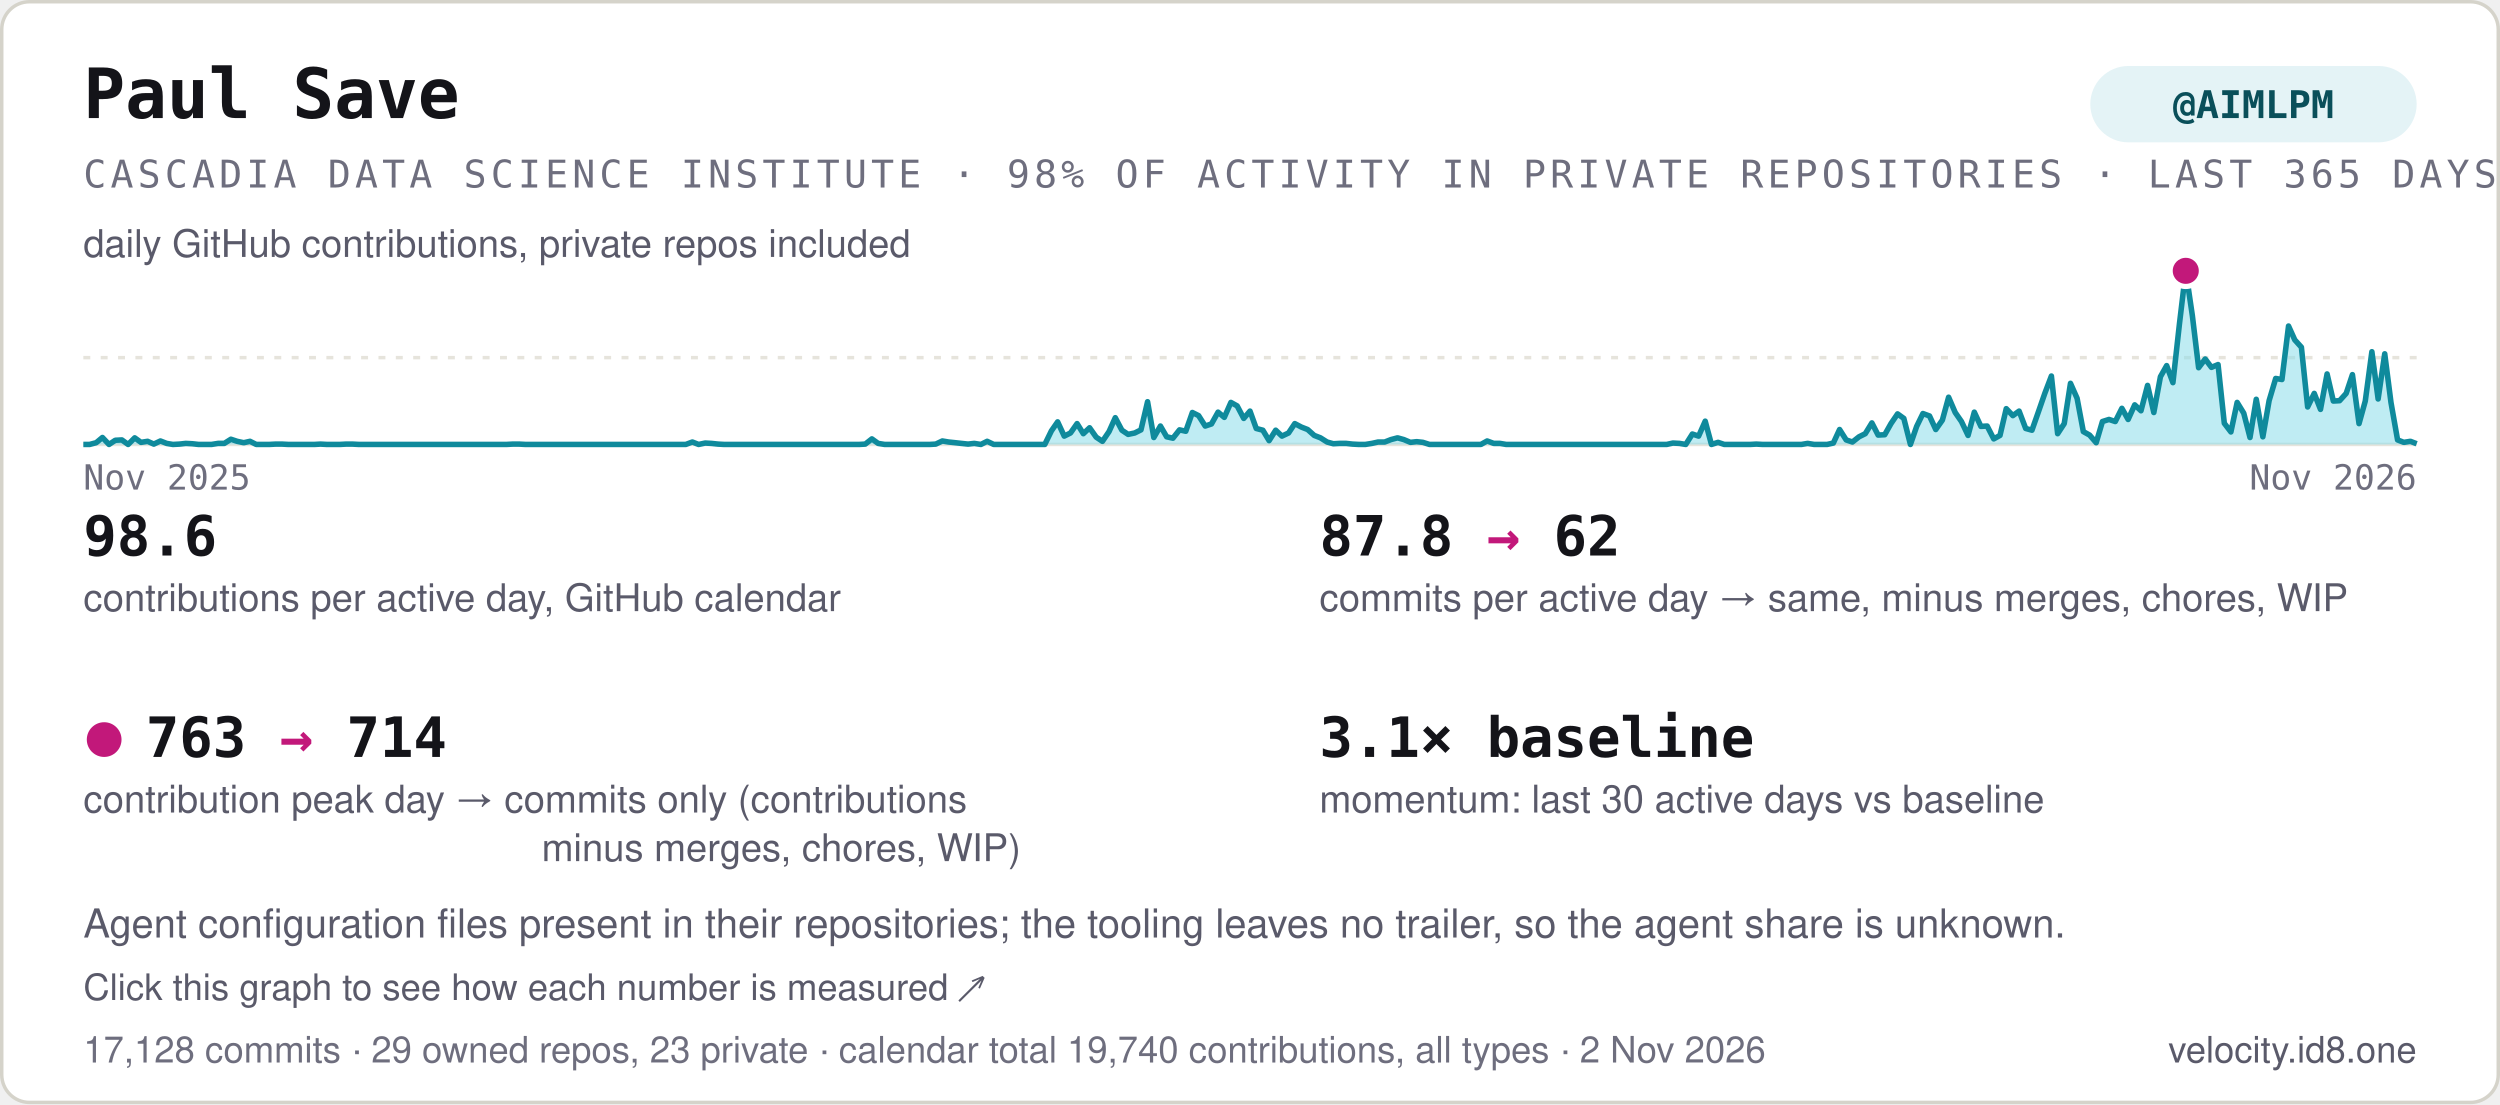
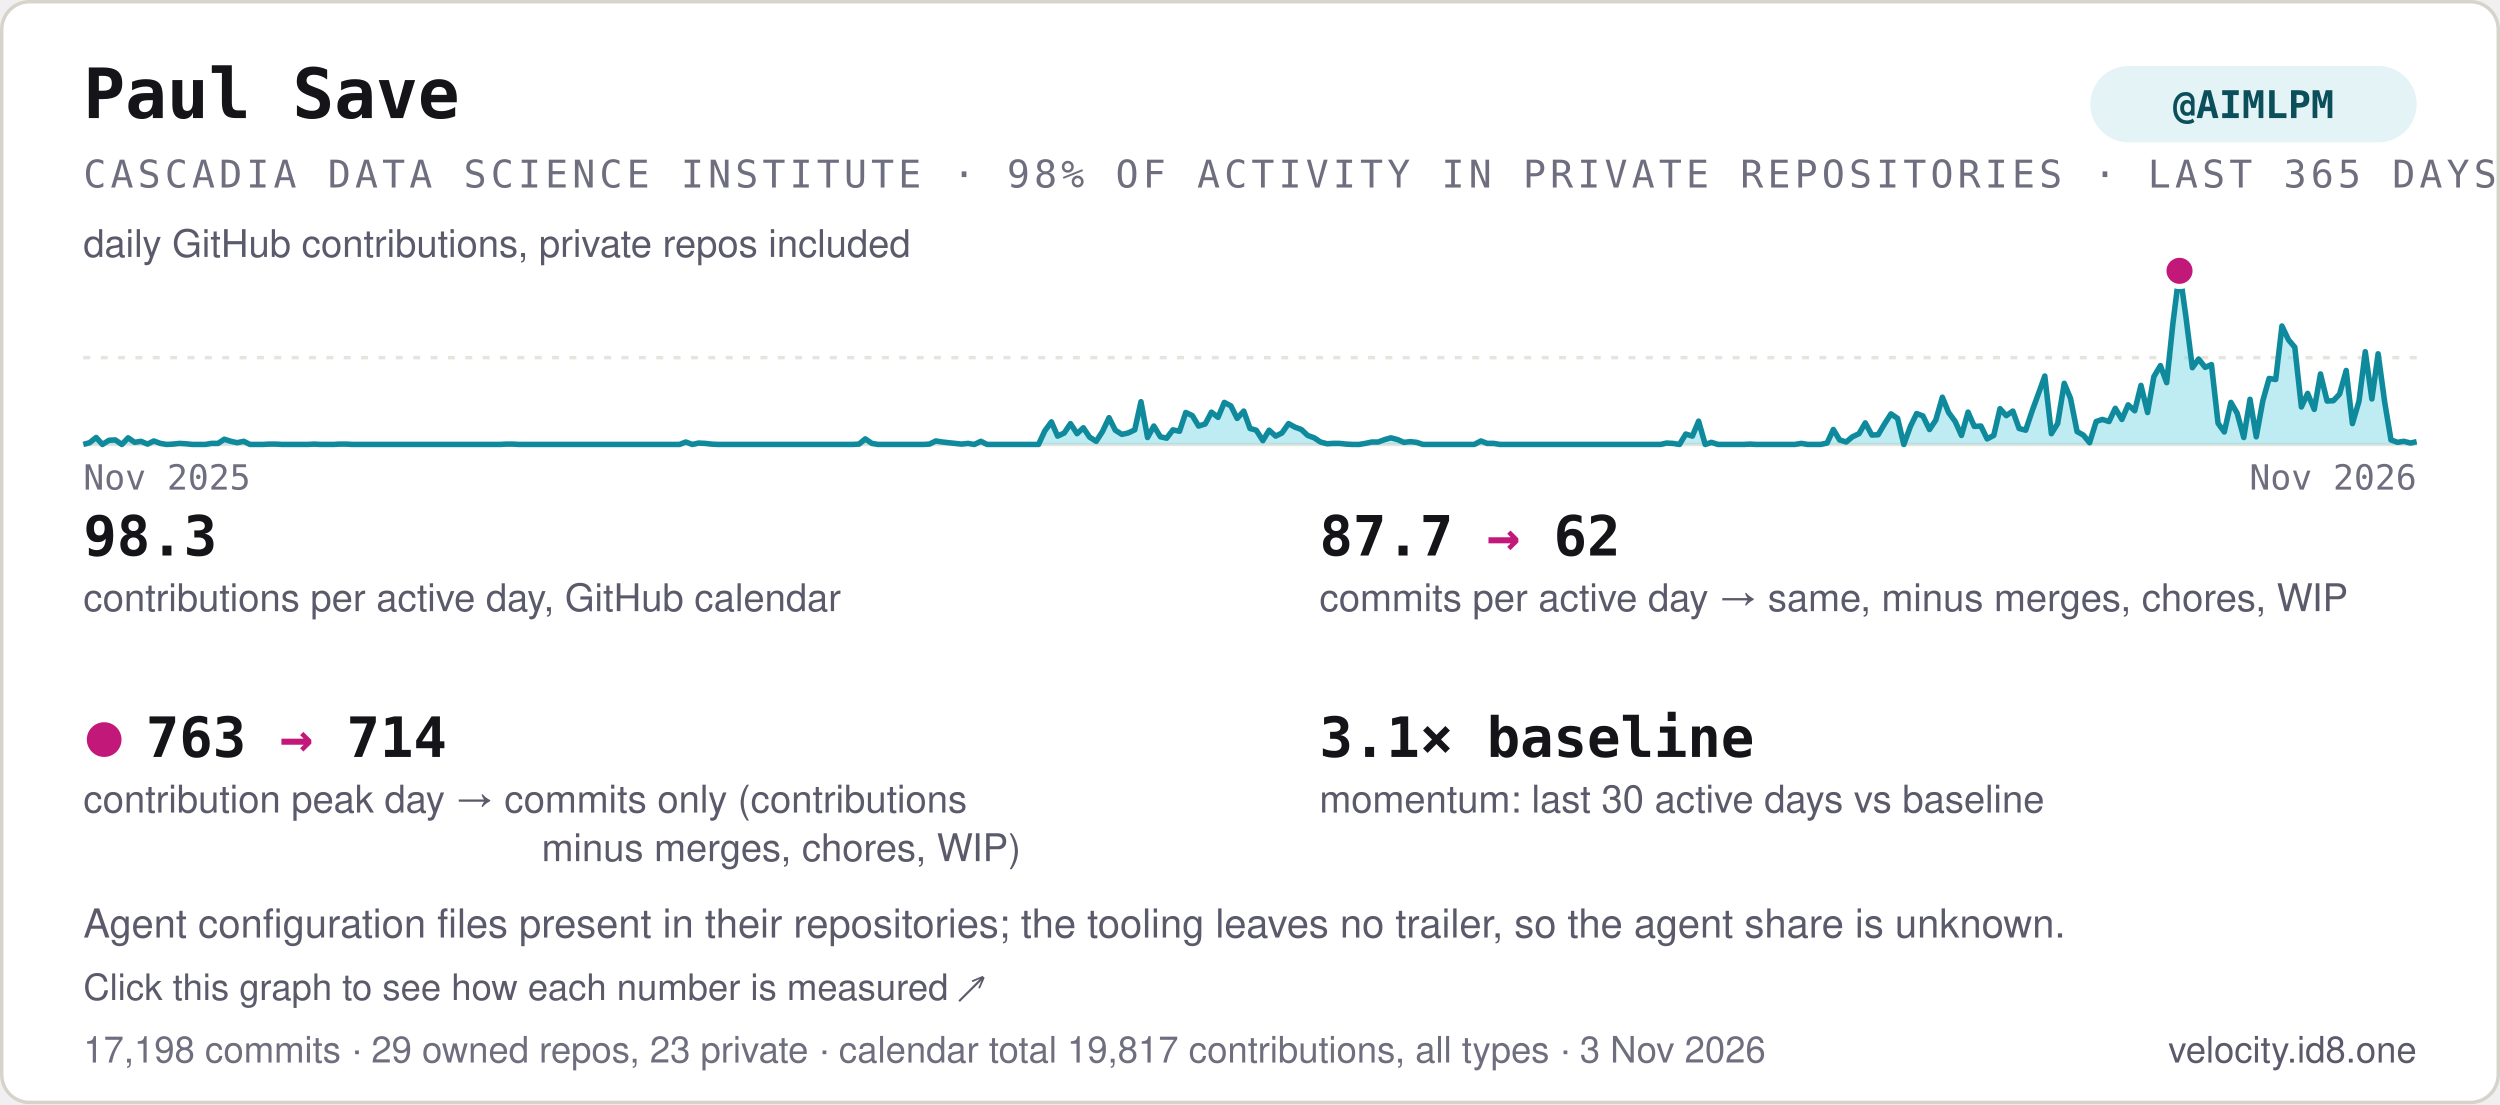
<svg xmlns="http://www.w3.org/2000/svg" width="720" height="318" viewBox="0 0 720 318" role="img" aria-label="Paul Save: Velocity Graph">
  <rect x="0.5" y="0.5" width="719" height="317" rx="8" fill="#FFFFFF" stroke="#D5D3CA" />
  <text x="24" y="34" font-family="Departure Mono, JetBrains Mono, ui-monospace, Menlo, monospace" font-size="20" font-weight="700" fill="#141419">Paul Save</text>
  <text x="24" y="54" font-family="Departure Mono, JetBrains Mono, ui-monospace, Menlo, monospace" font-size="11" letter-spacing="1.2" fill="#6E6E7E">CASCADIA DATA SCIENCE INSTITUTE · 98% OF ACTIVITY IN PRIVATE REPOSITORIES · LAST 365 DAYS</text>
  <rect x="602" y="19" width="94" height="22" rx="11" fill="#E4F3F6" />
  <text x="649" y="34" text-anchor="middle" font-family="Departure Mono, JetBrains Mono, ui-monospace, Menlo, monospace" font-size="11" font-weight="600" fill="#0A4F5A">@AIMLPM</text>
  <line x1="24" x2="696" y1="128" y2="128" stroke="#E6E4DC" />
  <line x1="24" x2="696" y1="103.0" y2="103.0" stroke="#E6E4DC" stroke-dasharray="2 3" />
-   <path d="M24.0,128.0 L25.8,128.0 L27.7,127.5 L29.5,126.0 L31.4,128.0 L33.2,126.8 L35.1,126.7 L36.9,128.0 L38.8,126.1 L40.6,127.4 L42.5,127.1 L44.3,127.9 L46.2,127.0 L48.0,127.7 L49.8,128.0 L51.7,127.9 L53.5,127.7 L55.4,127.8 L57.2,128.0 L59.1,128.0 L60.9,128.0 L62.8,127.7 L64.6,127.7 L66.5,126.5 L68.3,127.1 L70.2,127.5 L72.0,127.1 L73.8,128.0 L75.7,128.0 L77.5,128.0 L79.4,127.9 L81.2,127.9 L83.1,128.0 L84.9,128.0 L86.8,128.0 L88.6,128.0 L90.5,128.0 L92.3,127.9 L94.2,128.0 L96.0,128.0 L97.8,128.0 L99.7,127.9 L101.5,127.9 L103.4,128.0 L105.2,128.0 L107.1,128.0 L108.9,128.0 L110.8,128.0 L112.6,128.0 L114.5,128.0 L116.3,128.0 L118.2,128.0 L120.0,128.0 L121.8,128.0 L123.7,128.0 L125.5,128.0 L127.4,128.0 L129.2,128.0 L131.1,128.0 L132.9,128.0 L134.8,128.0 L136.6,128.0 L138.5,128.0 L140.3,128.0 L142.2,128.0 L144.0,128.0 L145.8,128.0 L147.7,127.9 L149.5,127.9 L151.4,128.0 L153.2,128.0 L155.1,128.0 L156.9,128.0 L158.8,128.0 L160.6,128.0 L162.5,128.0 L164.3,128.0 L166.2,128.0 L168.0,128.0 L169.8,128.0 L171.7,128.0 L173.5,128.0 L175.4,128.0 L177.2,128.0 L179.1,128.0 L180.9,128.0 L182.8,128.0 L184.6,128.0 L186.5,128.0 L188.3,128.0 L190.2,128.0 L192.0,128.0 L193.8,128.0 L195.7,128.0 L197.5,128.0 L199.4,127.3 L201.2,128.0 L203.1,127.6 L204.9,127.7 L206.8,127.9 L208.6,128.0 L210.5,128.0 L212.3,128.0 L214.2,128.0 L216.0,128.0 L217.8,128.0 L219.7,128.0 L221.5,128.0 L223.4,128.0 L225.2,128.0 L227.1,128.0 L228.9,128.0 L230.8,128.0 L232.6,128.0 L234.5,128.0 L236.3,128.0 L238.2,128.0 L240.0,128.0 L241.8,128.0 L243.7,128.0 L245.5,128.0 L247.4,128.0 L249.2,127.9 L251.1,126.4 L252.9,127.7 L254.8,128.0 L256.6,128.0 L258.5,128.0 L260.3,128.0 L262.2,128.0 L264.0,128.0 L265.8,128.0 L267.7,128.0 L269.5,127.9 L271.4,127.0 L273.2,127.3 L275.1,127.5 L276.9,127.7 L278.8,127.9 L280.6,127.7 L282.5,128.0 L284.3,127.1 L286.2,128.0 L288.0,128.0 L289.8,128.0 L291.7,128.0 L293.5,128.0 L295.4,128.0 L297.2,128.0 L299.1,128.0 L300.9,128.0 L302.8,124.1 L304.6,121.5 L306.5,125.6 L308.3,124.7 L310.2,122.0 L312.0,124.9 L313.8,123.2 L315.7,125.9 L317.5,127.1 L319.4,124.3 L321.2,120.3 L323.1,123.9 L324.9,125.1 L326.8,124.7 L328.6,123.8 L330.5,115.7 L332.3,126.0 L334.2,122.7 L336.0,125.8 L337.8,126.2 L339.7,123.8 L341.5,124.2 L343.4,118.8 L345.2,119.7 L347.1,122.7 L348.9,122.1 L350.8,118.7 L352.6,120.2 L354.5,115.9 L356.3,116.9 L358.2,120.5 L360.0,118.4 L361.8,123.4 L363.7,123.9 L365.5,126.9 L367.4,123.9 L369.2,125.6 L371.1,124.7 L372.9,122.0 L374.8,123.0 L376.6,123.7 L378.5,125.4 L380.3,126.1 L382.2,127.3 L384.0,127.8 L385.8,127.7 L387.7,127.7 L389.5,127.9 L391.4,128.0 L393.2,128.0 L395.1,127.7 L396.9,127.3 L398.8,127.3 L400.6,126.6 L402.5,126.1 L404.3,126.6 L406.2,127.4 L408.0,127.2 L409.8,127.4 L411.7,128.0 L413.5,128.0 L415.4,128.0 L417.2,128.0 L419.1,128.0 L420.9,128.0 L422.8,128.0 L424.6,128.0 L426.5,128.0 L428.3,127.0 L430.2,127.7 L432.0,127.7 L433.8,128.0 L435.7,128.0 L437.5,128.0 L439.4,128.0 L441.2,128.0 L443.1,128.0 L444.9,128.0 L446.8,128.0 L448.6,128.0 L450.5,128.0 L452.3,128.0 L454.2,128.0 L456.0,128.0 L457.8,128.0 L459.7,128.0 L461.5,128.0 L463.4,128.0 L465.2,128.0 L467.1,128.0 L468.9,128.0 L470.8,128.0 L472.6,128.0 L474.5,128.0 L476.3,128.0 L478.2,128.0 L480.0,128.0 L481.8,127.6 L483.7,127.7 L485.5,128.0 L487.4,125.0 L489.2,125.6 L491.1,121.3 L492.9,128.0 L494.8,127.4 L496.6,128.0 L498.5,128.0 L500.3,128.0 L502.2,128.0 L504.0,128.0 L505.8,127.9 L507.7,128.0 L509.5,128.0 L511.4,128.0 L513.2,128.0 L515.1,128.0 L516.9,128.0 L518.8,128.0 L520.6,127.7 L522.5,128.0 L524.3,128.0 L526.2,128.0 L528.0,127.6 L529.8,123.7 L531.7,126.7 L533.5,127.3 L535.4,125.8 L537.2,124.9 L539.1,121.8 L540.9,125.3 L542.8,125.2 L544.6,122.0 L546.5,119.2 L548.3,120.5 L550.2,128.0 L552.0,122.8 L553.8,119.1 L555.7,119.8 L557.5,123.7 L559.4,121.0 L561.2,114.4 L563.1,118.8 L564.9,121.4 L566.8,125.4 L568.6,118.7 L570.5,122.8 L572.3,122.7 L574.2,126.4 L576.0,125.4 L577.8,117.7 L579.7,119.7 L581.5,118.4 L583.4,123.4 L585.2,123.9 L587.1,118.5 L588.9,113.3 L590.8,108.3 L592.6,124.9 L594.5,122.0 L596.3,110.4 L598.2,114.7 L600.0,124.3 L601.8,125.3 L603.7,127.5 L605.5,121.4 L607.4,120.8 L609.2,121.4 L611.1,117.6 L612.9,120.8 L614.8,116.6 L616.6,118.3 L618.5,111.0 L620.3,118.8 L622.2,108.5 L624.0,105.3 L625.8,110.2 L627.7,93.1 L629.5,78.0 L631.4,90.9 L633.2,105.9 L635.1,103.4 L636.9,105.8 L638.8,105.0 L640.6,121.9 L642.5,124.4 L644.3,115.9 L646.2,119.0 L648.0,126.0 L649.8,115.0 L651.7,125.8 L653.5,115.4 L655.4,109.0 L657.2,109.3 L659.1,93.9 L660.9,97.9 L662.8,100.0 L664.6,117.2 L666.5,113.3 L668.3,117.9 L670.2,107.7 L672.0,115.5 L673.8,115.4 L675.7,113.3 L677.5,107.9 L679.4,122.0 L681.2,115.5 L683.1,101.3 L684.9,114.9 L686.8,101.9 L688.6,115.9 L690.5,126.7 L692.3,127.4 L694.2,127.1 L696.0,127.8 L696.0,128 L24,128 Z" fill="#8ADCE8" fill-opacity="0.55" />
-   <path d="M24.0,128.0 L25.8,128.0 L27.7,127.5 L29.5,126.0 L31.4,128.0 L33.2,126.8 L35.1,126.7 L36.9,128.0 L38.8,126.1 L40.6,127.4 L42.5,127.1 L44.3,127.9 L46.2,127.0 L48.0,127.7 L49.8,128.0 L51.7,127.9 L53.5,127.7 L55.4,127.8 L57.2,128.0 L59.1,128.0 L60.9,128.0 L62.8,127.7 L64.6,127.7 L66.5,126.5 L68.3,127.1 L70.2,127.5 L72.0,127.1 L73.8,128.0 L75.7,128.0 L77.5,128.0 L79.4,127.9 L81.2,127.9 L83.1,128.0 L84.9,128.0 L86.8,128.0 L88.6,128.0 L90.5,128.0 L92.3,127.9 L94.2,128.0 L96.0,128.0 L97.8,128.0 L99.7,127.9 L101.5,127.9 L103.4,128.0 L105.2,128.0 L107.1,128.0 L108.9,128.0 L110.8,128.0 L112.6,128.0 L114.5,128.0 L116.3,128.0 L118.2,128.0 L120.0,128.0 L121.8,128.0 L123.7,128.0 L125.5,128.0 L127.4,128.0 L129.2,128.0 L131.1,128.0 L132.9,128.0 L134.8,128.0 L136.6,128.0 L138.5,128.0 L140.3,128.0 L142.2,128.0 L144.0,128.0 L145.8,128.0 L147.7,127.9 L149.5,127.9 L151.4,128.0 L153.2,128.0 L155.1,128.0 L156.9,128.0 L158.8,128.0 L160.6,128.0 L162.5,128.0 L164.3,128.0 L166.2,128.0 L168.0,128.0 L169.8,128.0 L171.7,128.0 L173.5,128.0 L175.4,128.0 L177.2,128.0 L179.1,128.0 L180.9,128.0 L182.8,128.0 L184.6,128.0 L186.5,128.0 L188.3,128.0 L190.2,128.0 L192.0,128.0 L193.8,128.0 L195.7,128.0 L197.5,128.0 L199.4,127.3 L201.2,128.0 L203.1,127.6 L204.9,127.7 L206.8,127.9 L208.6,128.0 L210.5,128.0 L212.3,128.0 L214.2,128.0 L216.0,128.0 L217.8,128.0 L219.7,128.0 L221.5,128.0 L223.4,128.0 L225.2,128.0 L227.1,128.0 L228.9,128.0 L230.8,128.0 L232.6,128.0 L234.5,128.0 L236.3,128.0 L238.2,128.0 L240.0,128.0 L241.8,128.0 L243.7,128.0 L245.5,128.0 L247.4,128.0 L249.2,127.9 L251.1,126.4 L252.9,127.7 L254.8,128.0 L256.6,128.0 L258.5,128.0 L260.3,128.0 L262.2,128.0 L264.0,128.0 L265.8,128.0 L267.7,128.0 L269.5,127.9 L271.4,127.0 L273.2,127.3 L275.1,127.5 L276.9,127.7 L278.8,127.9 L280.6,127.7 L282.5,128.0 L284.3,127.1 L286.2,128.0 L288.0,128.0 L289.8,128.0 L291.7,128.0 L293.5,128.0 L295.4,128.0 L297.2,128.0 L299.1,128.0 L300.9,128.0 L302.8,124.1 L304.6,121.5 L306.5,125.6 L308.3,124.7 L310.2,122.0 L312.0,124.9 L313.8,123.2 L315.7,125.9 L317.5,127.1 L319.4,124.3 L321.2,120.3 L323.1,123.9 L324.9,125.1 L326.8,124.7 L328.6,123.8 L330.5,115.7 L332.3,126.0 L334.2,122.7 L336.0,125.8 L337.8,126.2 L339.7,123.8 L341.5,124.2 L343.4,118.8 L345.2,119.7 L347.1,122.7 L348.9,122.1 L350.8,118.7 L352.6,120.2 L354.5,115.9 L356.3,116.9 L358.2,120.5 L360.0,118.4 L361.8,123.4 L363.7,123.9 L365.5,126.9 L367.4,123.9 L369.2,125.6 L371.1,124.7 L372.9,122.0 L374.8,123.0 L376.6,123.7 L378.5,125.4 L380.3,126.1 L382.2,127.3 L384.0,127.8 L385.8,127.7 L387.7,127.7 L389.5,127.9 L391.4,128.0 L393.2,128.0 L395.1,127.7 L396.9,127.3 L398.8,127.3 L400.6,126.6 L402.5,126.1 L404.3,126.6 L406.2,127.4 L408.0,127.2 L409.8,127.4 L411.7,128.0 L413.5,128.0 L415.4,128.0 L417.2,128.0 L419.1,128.0 L420.9,128.0 L422.8,128.0 L424.6,128.0 L426.5,128.0 L428.3,127.0 L430.2,127.7 L432.0,127.7 L433.8,128.0 L435.7,128.0 L437.5,128.0 L439.4,128.0 L441.2,128.0 L443.1,128.0 L444.9,128.0 L446.8,128.0 L448.6,128.0 L450.5,128.0 L452.3,128.0 L454.2,128.0 L456.0,128.0 L457.8,128.0 L459.7,128.0 L461.5,128.0 L463.4,128.0 L465.2,128.0 L467.1,128.0 L468.9,128.0 L470.8,128.0 L472.6,128.0 L474.5,128.0 L476.3,128.0 L478.2,128.0 L480.0,128.0 L481.8,127.6 L483.7,127.7 L485.5,128.0 L487.4,125.0 L489.2,125.6 L491.1,121.3 L492.9,128.0 L494.8,127.4 L496.6,128.0 L498.5,128.0 L500.3,128.0 L502.2,128.0 L504.0,128.0 L505.8,127.9 L507.7,128.0 L509.5,128.0 L511.4,128.0 L513.2,128.0 L515.1,128.0 L516.9,128.0 L518.8,128.0 L520.6,127.7 L522.5,128.0 L524.3,128.0 L526.2,128.0 L528.0,127.6 L529.8,123.7 L531.7,126.7 L533.5,127.3 L535.4,125.8 L537.2,124.9 L539.1,121.8 L540.9,125.3 L542.8,125.2 L544.6,122.0 L546.5,119.2 L548.3,120.5 L550.2,128.0 L552.0,122.8 L553.8,119.1 L555.7,119.8 L557.5,123.7 L559.4,121.0 L561.2,114.4 L563.1,118.8 L564.9,121.4 L566.8,125.4 L568.6,118.7 L570.5,122.8 L572.3,122.7 L574.2,126.4 L576.0,125.4 L577.8,117.7 L579.7,119.7 L581.5,118.4 L583.4,123.4 L585.2,123.9 L587.1,118.5 L588.9,113.3 L590.8,108.3 L592.6,124.9 L594.5,122.0 L596.3,110.4 L598.2,114.7 L600.0,124.3 L601.8,125.3 L603.7,127.5 L605.5,121.4 L607.4,120.8 L609.2,121.4 L611.1,117.6 L612.9,120.8 L614.8,116.6 L616.6,118.3 L618.5,111.0 L620.3,118.8 L622.2,108.5 L624.0,105.3 L625.8,110.2 L627.7,93.1 L629.5,78.0 L631.4,90.9 L633.2,105.9 L635.1,103.4 L636.9,105.8 L638.8,105.0 L640.6,121.9 L642.5,124.4 L644.3,115.9 L646.2,119.0 L648.0,126.0 L649.8,115.0 L651.7,125.8 L653.5,115.4 L655.4,109.0 L657.2,109.3 L659.1,93.9 L660.9,97.9 L662.8,100.0 L664.6,117.2 L666.5,113.3 L668.3,117.9 L670.2,107.7 L672.0,115.5 L673.8,115.4 L675.7,113.3 L677.5,107.9 L679.4,122.0 L681.2,115.5 L683.1,101.3 L684.9,114.9 L686.8,101.9 L688.6,115.9 L690.5,126.7 L692.3,127.4 L694.2,127.1 L696.0,127.8" fill="none" stroke="#0F8A9C" stroke-width="1.6" stroke-linejoin="round" />
-   <circle cx="629.5" cy="78.0" r="4.5" fill="#C2187A" stroke="#FFFFFF" stroke-width="1.5" />
+   <path d="M24.0,128.0 L25.8,127.5 L27.7,126.0 L29.5,128.0 L31.4,126.8 L33.2,126.7 L35.1,128.0 L36.9,126.1 L38.8,127.4 L40.6,127.1 L42.5,127.9 L44.3,127.0 L46.2,127.7 L48.0,128.0 L49.8,127.9 L51.7,127.7 L53.5,127.8 L55.4,128.0 L57.2,128.0 L59.1,128.0 L60.9,127.7 L62.8,127.7 L64.6,126.5 L66.5,127.1 L68.3,127.5 L70.2,127.1 L72.0,128.0 L73.8,128.0 L75.7,128.0 L77.5,127.9 L79.4,127.9 L81.2,128.0 L83.1,128.0 L84.9,128.0 L86.8,128.0 L88.6,128.0 L90.5,127.9 L92.3,128.0 L94.2,128.0 L96.0,128.0 L97.8,127.9 L99.7,127.9 L101.5,128.0 L103.4,128.0 L105.2,128.0 L107.1,128.0 L108.9,128.0 L110.8,128.0 L112.6,128.0 L114.5,128.0 L116.3,128.0 L118.2,128.0 L120.0,128.0 L121.8,128.0 L123.7,128.0 L125.5,128.0 L127.4,128.0 L129.2,128.0 L131.1,128.0 L132.9,128.0 L134.8,128.0 L136.6,128.0 L138.5,128.0 L140.3,128.0 L142.2,128.0 L144.0,128.0 L145.8,127.9 L147.7,127.9 L149.5,128.0 L151.4,128.0 L153.2,128.0 L155.1,128.0 L156.9,128.0 L158.8,128.0 L160.6,128.0 L162.5,128.0 L164.3,128.0 L166.2,128.0 L168.0,128.0 L169.8,128.0 L171.7,128.0 L173.5,128.0 L175.4,128.0 L177.2,128.0 L179.1,128.0 L180.9,128.0 L182.8,128.0 L184.6,128.0 L186.5,128.0 L188.3,128.0 L190.2,128.0 L192.0,128.0 L193.8,128.0 L195.7,128.0 L197.5,127.3 L199.4,128.0 L201.2,127.6 L203.1,127.7 L204.9,127.9 L206.8,128.0 L208.6,128.0 L210.5,128.0 L212.3,128.0 L214.2,128.0 L216.0,128.0 L217.8,128.0 L219.7,128.0 L221.5,128.0 L223.4,128.0 L225.2,128.0 L227.1,128.0 L228.9,128.0 L230.8,128.0 L232.6,128.0 L234.5,128.0 L236.3,128.0 L238.2,128.0 L240.0,128.0 L241.8,128.0 L243.7,128.0 L245.5,128.0 L247.4,127.9 L249.2,126.4 L251.1,127.7 L252.9,128.0 L254.8,128.0 L256.6,128.0 L258.5,128.0 L260.3,128.0 L262.2,128.0 L264.0,128.0 L265.8,128.0 L267.7,127.9 L269.5,127.0 L271.4,127.3 L273.2,127.5 L275.1,127.7 L276.9,127.9 L278.8,127.7 L280.6,128.0 L282.5,127.1 L284.3,128.0 L286.2,128.0 L288.0,128.0 L289.8,128.0 L291.7,128.0 L293.5,128.0 L295.4,128.0 L297.2,128.0 L299.1,128.0 L300.9,124.1 L302.8,121.5 L304.6,125.6 L306.5,124.7 L308.3,122.0 L310.2,124.9 L312.0,123.2 L313.8,125.9 L315.7,127.1 L317.5,124.3 L319.4,120.3 L321.2,123.9 L323.1,125.1 L324.9,124.7 L326.8,123.8 L328.6,115.7 L330.5,126.0 L332.3,122.7 L334.2,125.8 L336.0,126.2 L337.8,123.8 L339.7,124.2 L341.5,118.8 L343.4,119.7 L345.2,122.7 L347.1,122.1 L348.9,118.7 L350.8,120.2 L352.6,115.9 L354.5,116.9 L356.3,120.5 L358.2,118.4 L360.0,123.4 L361.8,123.9 L363.7,126.9 L365.5,123.9 L367.4,125.6 L369.2,124.7 L371.1,122.0 L372.9,123.0 L374.8,123.7 L376.6,125.4 L378.5,126.1 L380.3,127.3 L382.2,127.8 L384.0,127.7 L385.8,127.7 L387.7,127.9 L389.5,128.0 L391.4,128.0 L393.2,127.7 L395.1,127.3 L396.9,127.3 L398.8,126.6 L400.6,126.1 L402.5,126.6 L404.3,127.4 L406.2,127.2 L408.0,127.4 L409.8,128.0 L411.7,128.0 L413.5,128.0 L415.4,128.0 L417.2,128.0 L419.1,128.0 L420.9,128.0 L422.8,128.0 L424.6,128.0 L426.5,127.0 L428.3,127.7 L430.2,127.7 L432.0,128.0 L433.8,128.0 L435.7,128.0 L437.5,128.0 L439.4,128.0 L441.2,128.0 L443.1,128.0 L444.9,128.0 L446.8,128.0 L448.6,128.0 L450.5,128.0 L452.3,128.0 L454.2,128.0 L456.0,128.0 L457.8,128.0 L459.7,128.0 L461.5,128.0 L463.4,128.0 L465.2,128.0 L467.1,128.0 L468.9,128.0 L470.8,128.0 L472.6,128.0 L474.5,128.0 L476.3,128.0 L478.2,128.0 L480.0,127.6 L481.8,127.7 L483.7,128.0 L485.5,125.0 L487.4,125.6 L489.2,121.3 L491.1,128.0 L492.9,127.4 L494.8,128.0 L496.6,128.0 L498.5,128.0 L500.3,128.0 L502.2,128.0 L504.0,127.9 L505.8,128.0 L507.7,128.0 L509.5,128.0 L511.4,128.0 L513.2,128.0 L515.1,128.0 L516.9,128.0 L518.8,127.7 L520.6,128.0 L522.5,128.0 L524.3,128.0 L526.2,127.6 L528.0,123.7 L529.8,126.7 L531.7,127.3 L533.5,125.8 L535.4,124.9 L537.2,121.8 L539.1,125.3 L540.9,125.2 L542.8,122.0 L544.6,119.2 L546.5,120.5 L548.3,128.0 L550.2,122.8 L552.0,119.1 L553.8,119.8 L555.7,123.7 L557.5,121.0 L559.4,114.4 L561.2,118.8 L563.1,121.4 L564.9,125.4 L566.8,118.7 L568.6,122.8 L570.5,122.7 L572.3,126.4 L574.2,125.4 L576.0,117.7 L577.8,119.7 L579.7,118.4 L581.5,123.4 L583.4,123.9 L585.2,118.5 L587.1,113.3 L588.9,108.3 L590.8,124.9 L592.6,122.0 L594.5,110.4 L596.3,114.7 L598.2,124.3 L600.0,125.3 L601.8,127.5 L603.7,121.4 L605.5,120.8 L607.4,121.4 L609.2,117.6 L611.1,120.8 L612.9,116.6 L614.8,118.3 L616.6,111.0 L618.5,118.8 L620.3,108.5 L622.2,105.3 L624.0,110.2 L625.8,93.1 L627.7,78.0 L629.5,90.9 L631.4,105.9 L633.2,103.4 L635.1,105.8 L636.9,105.0 L638.8,121.9 L640.6,124.4 L642.5,115.9 L644.3,119.0 L646.2,126.0 L648.0,115.0 L649.8,125.8 L651.7,115.4 L653.5,109.0 L655.4,109.3 L657.2,93.9 L659.1,97.9 L660.9,100.0 L662.8,117.2 L664.6,113.3 L666.5,117.9 L668.3,107.7 L670.2,115.5 L672.0,115.4 L673.8,113.5 L675.7,106.7 L677.5,122.0 L679.4,115.5 L681.2,101.3 L683.1,114.9 L684.9,101.9 L686.8,115.9 L688.6,126.7 L690.5,127.4 L692.3,127.1 L694.2,127.6 L696.0,127.2 L696.0,128 L24,128 Z" fill="#8ADCE8" fill-opacity="0.55" />
+   <path d="M24.0,128.0 L25.8,127.5 L27.7,126.0 L29.5,128.0 L31.4,126.8 L33.2,126.7 L35.1,128.0 L36.9,126.1 L38.8,127.4 L40.6,127.1 L42.5,127.9 L44.3,127.0 L46.2,127.7 L48.0,128.0 L49.8,127.9 L51.7,127.7 L53.5,127.8 L55.4,128.0 L57.2,128.0 L59.1,128.0 L60.9,127.7 L62.8,127.7 L64.6,126.5 L66.5,127.1 L68.3,127.5 L70.2,127.1 L72.0,128.0 L73.8,128.0 L75.7,128.0 L77.5,127.9 L79.4,127.9 L81.2,128.0 L83.1,128.0 L84.9,128.0 L86.8,128.0 L88.6,128.0 L90.5,127.9 L92.3,128.0 L94.2,128.0 L96.0,128.0 L97.8,127.9 L99.7,127.9 L101.5,128.0 L103.4,128.0 L105.2,128.0 L107.1,128.0 L108.9,128.0 L110.8,128.0 L112.6,128.0 L114.5,128.0 L116.3,128.0 L118.2,128.0 L120.0,128.0 L121.8,128.0 L123.7,128.0 L125.5,128.0 L127.4,128.0 L129.2,128.0 L131.1,128.0 L132.9,128.0 L134.8,128.0 L136.6,128.0 L138.5,128.0 L140.3,128.0 L142.2,128.0 L144.0,128.0 L145.8,127.9 L147.7,127.9 L149.5,128.0 L151.4,128.0 L153.2,128.0 L155.1,128.0 L156.9,128.0 L158.8,128.0 L160.6,128.0 L162.5,128.0 L164.3,128.0 L166.2,128.0 L168.0,128.0 L169.8,128.0 L171.7,128.0 L173.5,128.0 L175.4,128.0 L177.2,128.0 L179.1,128.0 L180.9,128.0 L182.8,128.0 L184.6,128.0 L186.5,128.0 L188.3,128.0 L190.2,128.0 L192.0,128.0 L193.8,128.0 L195.7,128.0 L197.5,127.3 L199.4,128.0 L201.2,127.6 L203.1,127.7 L204.9,127.9 L206.8,128.0 L208.6,128.0 L210.5,128.0 L212.3,128.0 L214.2,128.0 L216.0,128.0 L217.8,128.0 L219.7,128.0 L221.5,128.0 L223.4,128.0 L225.2,128.0 L227.1,128.0 L228.9,128.0 L230.8,128.0 L232.6,128.0 L234.5,128.0 L236.3,128.0 L238.2,128.0 L240.0,128.0 L241.8,128.0 L243.7,128.0 L245.5,128.0 L247.4,127.9 L249.2,126.4 L251.1,127.7 L252.9,128.0 L254.8,128.0 L256.6,128.0 L258.5,128.0 L260.3,128.0 L262.2,128.0 L264.0,128.0 L265.8,128.0 L267.7,127.9 L269.5,127.0 L271.4,127.3 L273.2,127.5 L275.1,127.7 L276.9,127.9 L278.8,127.7 L280.6,128.0 L282.5,127.1 L284.3,128.0 L286.2,128.0 L288.0,128.0 L289.8,128.0 L291.7,128.0 L293.5,128.0 L295.4,128.0 L297.2,128.0 L299.1,128.0 L300.9,124.1 L302.8,121.5 L304.6,125.6 L306.5,124.7 L308.3,122.0 L310.2,124.9 L312.0,123.2 L313.8,125.9 L315.7,127.1 L317.5,124.3 L319.4,120.3 L321.2,123.9 L323.1,125.1 L324.9,124.7 L326.8,123.8 L328.6,115.7 L330.5,126.0 L332.3,122.7 L334.2,125.8 L336.0,126.2 L337.8,123.8 L339.7,124.2 L341.5,118.8 L343.4,119.7 L345.2,122.7 L347.1,122.1 L348.9,118.7 L350.8,120.2 L352.6,115.9 L354.5,116.9 L356.3,120.5 L358.2,118.4 L360.0,123.4 L361.8,123.9 L363.7,126.9 L365.5,123.9 L367.4,125.6 L369.2,124.7 L371.1,122.0 L372.9,123.0 L374.8,123.7 L376.6,125.4 L378.5,126.1 L380.3,127.3 L382.2,127.8 L384.0,127.7 L385.8,127.7 L387.7,127.9 L389.5,128.0 L391.4,128.0 L393.2,127.7 L395.1,127.3 L396.9,127.3 L398.8,126.6 L400.6,126.1 L402.5,126.6 L404.3,127.4 L406.2,127.2 L408.0,127.4 L409.8,128.0 L411.7,128.0 L413.5,128.0 L415.4,128.0 L417.2,128.0 L419.1,128.0 L420.9,128.0 L422.8,128.0 L424.6,128.0 L426.5,127.0 L428.3,127.7 L430.2,127.7 L432.0,128.0 L433.8,128.0 L435.7,128.0 L437.5,128.0 L439.4,128.0 L441.2,128.0 L443.1,128.0 L444.9,128.0 L446.8,128.0 L448.6,128.0 L450.5,128.0 L452.3,128.0 L454.2,128.0 L456.0,128.0 L457.8,128.0 L459.7,128.0 L461.5,128.0 L463.4,128.0 L465.2,128.0 L467.1,128.0 L468.9,128.0 L470.8,128.0 L472.6,128.0 L474.5,128.0 L476.3,128.0 L478.2,128.0 L480.0,127.6 L481.8,127.7 L483.7,128.0 L485.5,125.0 L487.4,125.6 L489.2,121.3 L491.1,128.0 L492.9,127.4 L494.8,128.0 L496.6,128.0 L498.5,128.0 L500.3,128.0 L502.2,128.0 L504.0,127.9 L505.8,128.0 L507.7,128.0 L509.5,128.0 L511.4,128.0 L513.2,128.0 L515.1,128.0 L516.9,128.0 L518.8,127.7 L520.6,128.0 L522.5,128.0 L524.3,128.0 L526.2,127.6 L528.0,123.7 L529.8,126.7 L531.7,127.3 L533.5,125.8 L535.4,124.9 L537.2,121.8 L539.1,125.3 L540.9,125.2 L542.8,122.0 L544.6,119.2 L546.5,120.5 L548.3,128.0 L550.2,122.8 L552.0,119.1 L553.8,119.8 L555.7,123.7 L557.5,121.0 L559.4,114.4 L561.2,118.8 L563.1,121.4 L564.9,125.4 L566.8,118.7 L568.6,122.8 L570.5,122.7 L572.3,126.4 L574.2,125.4 L576.0,117.7 L577.8,119.7 L579.7,118.4 L581.5,123.4 L583.4,123.9 L585.2,118.5 L587.1,113.3 L588.9,108.3 L590.8,124.9 L592.6,122.0 L594.5,110.4 L596.3,114.7 L598.2,124.3 L600.0,125.3 L601.8,127.5 L603.7,121.4 L605.5,120.8 L607.4,121.4 L609.2,117.6 L611.1,120.8 L612.9,116.6 L614.8,118.3 L616.6,111.0 L618.5,118.8 L620.3,108.5 L622.2,105.3 L624.0,110.2 L625.8,93.1 L627.7,78.0 L629.5,90.9 L631.4,105.9 L633.2,103.4 L635.1,105.8 L636.9,105.0 L638.8,121.9 L640.6,124.4 L642.5,115.9 L644.3,119.0 L646.2,126.0 L648.0,115.0 L649.8,125.8 L651.7,115.4 L653.5,109.0 L655.4,109.3 L657.2,93.9 L659.1,97.9 L660.9,100.0 L662.8,117.2 L664.6,113.3 L666.5,117.9 L668.3,107.7 L670.2,115.5 L672.0,115.4 L673.8,113.5 L675.7,106.7 L677.5,122.0 L679.4,115.5 L681.2,101.3 L683.1,114.9 L684.9,101.9 L686.8,115.9 L688.6,126.7 L690.5,127.4 L692.3,127.1 L694.2,127.6 L696.0,127.2" fill="none" stroke="#0F8A9C" stroke-width="1.6" stroke-linejoin="round" />
+   <circle cx="627.7" cy="78.0" r="4.5" fill="#C2187A" stroke="#FFFFFF" stroke-width="1.5" />
  <text x="24" y="141" font-family="Departure Mono, JetBrains Mono, ui-monospace, Menlo, monospace" font-size="10" fill="#6E6E7E">Nov 2025</text>
  <text x="696" y="141" text-anchor="end" font-family="Departure Mono, JetBrains Mono, ui-monospace, Menlo, monospace" font-size="10" fill="#6E6E7E">Nov 2026</text>
  <text x="24" y="74" font-family="-apple-system, BlinkMacSystemFont, 'Segoe UI', Helvetica, Arial, sans-serif" font-size="11" fill="#5A5A6A">daily GitHub contributions, private repos included</text>
-   <text x="24" y="160" font-family="Departure Mono, JetBrains Mono, ui-monospace, Menlo, monospace" font-size="16" font-weight="600" fill="#141419">98.6</text>
+   <text x="24" y="160" font-family="Departure Mono, JetBrains Mono, ui-monospace, Menlo, monospace" font-size="16" font-weight="600" fill="#141419">98.3</text>
  <text x="24" y="176" font-family="-apple-system, BlinkMacSystemFont, 'Segoe UI', Helvetica, Arial, sans-serif" font-size="11" fill="#5A5A6A">contributions per active day, GitHub calendar</text>
-   <text x="380" y="160" font-family="Departure Mono, JetBrains Mono, ui-monospace, Menlo, monospace" font-size="16" font-weight="600" fill="#141419">87.8 <tspan fill="#C2187A">→</tspan> 62</text>
+   <text x="380" y="160" font-family="Departure Mono, JetBrains Mono, ui-monospace, Menlo, monospace" font-size="16" font-weight="600" fill="#141419">87.7 <tspan fill="#C2187A">→</tspan> 62</text>
  <text x="380" y="176" font-family="-apple-system, BlinkMacSystemFont, 'Segoe UI', Helvetica, Arial, sans-serif" font-size="11" fill="#5A5A6A">commits per active day → same, minus merges, chores, WIP</text>
  <circle cx="30" cy="213" r="5" fill="#C2187A" />
  <text x="42" y="218" font-family="Departure Mono, JetBrains Mono, ui-monospace, Menlo, monospace" font-size="16" font-weight="600" fill="#141419">763 <tspan fill="#C2187A">→</tspan> 714</text>
  <text x="24" y="234" font-family="-apple-system, BlinkMacSystemFont, 'Segoe UI', Helvetica, Arial, sans-serif" font-size="11" fill="#5A5A6A">contribution peak day → commits only (contributions</text>
  <text x="156" y="248" font-family="-apple-system, BlinkMacSystemFont, 'Segoe UI', Helvetica, Arial, sans-serif" font-size="11" fill="#5A5A6A">minus merges, chores, WIP)</text>
  <text x="380" y="218" font-family="Departure Mono, JetBrains Mono, ui-monospace, Menlo, monospace" font-size="16" font-weight="600" fill="#141419">3.1× baseline</text>
  <text x="380" y="234" font-family="-apple-system, BlinkMacSystemFont, 'Segoe UI', Helvetica, Arial, sans-serif" font-size="11" fill="#5A5A6A">momentum: last 30 active days vs baseline</text>
  <text x="24" y="270" font-family="-apple-system, BlinkMacSystemFont, 'Segoe UI', Helvetica, Arial, sans-serif" font-size="11.5" fill="#5A5A6A">Agent configuration files present in their repositories; the tooling leaves no trailer, so the agent share is unknown.</text>
  <text x="24" y="288" font-family="-apple-system, BlinkMacSystemFont, 'Segoe UI', Helvetica, Arial, sans-serif" font-size="10.5" fill="#5A5A6A">Click this graph to see how each number is measured ↗</text>
-   <text x="24" y="306" font-family="-apple-system, BlinkMacSystemFont, 'Segoe UI', Helvetica, Arial, sans-serif" font-size="10.5" fill="#6E6E7E">17,128 commits · 29 owned repos, 23 private · calendar total 19,740 contributions, all types · 2 Nov 2026</text>
+   <text x="24" y="306" font-family="-apple-system, BlinkMacSystemFont, 'Segoe UI', Helvetica, Arial, sans-serif" font-size="10.5" fill="#6E6E7E">17,198 commits · 29 owned repos, 23 private · calendar total 19,817 contributions, all types · 3 Nov 2026</text>
  <text x="696" y="306" text-anchor="end" font-family="-apple-system, BlinkMacSystemFont, 'Segoe UI', Helvetica, Arial, sans-serif" font-size="10.5" fill="#5A5A6A">velocity.id8.one</text>
</svg>
